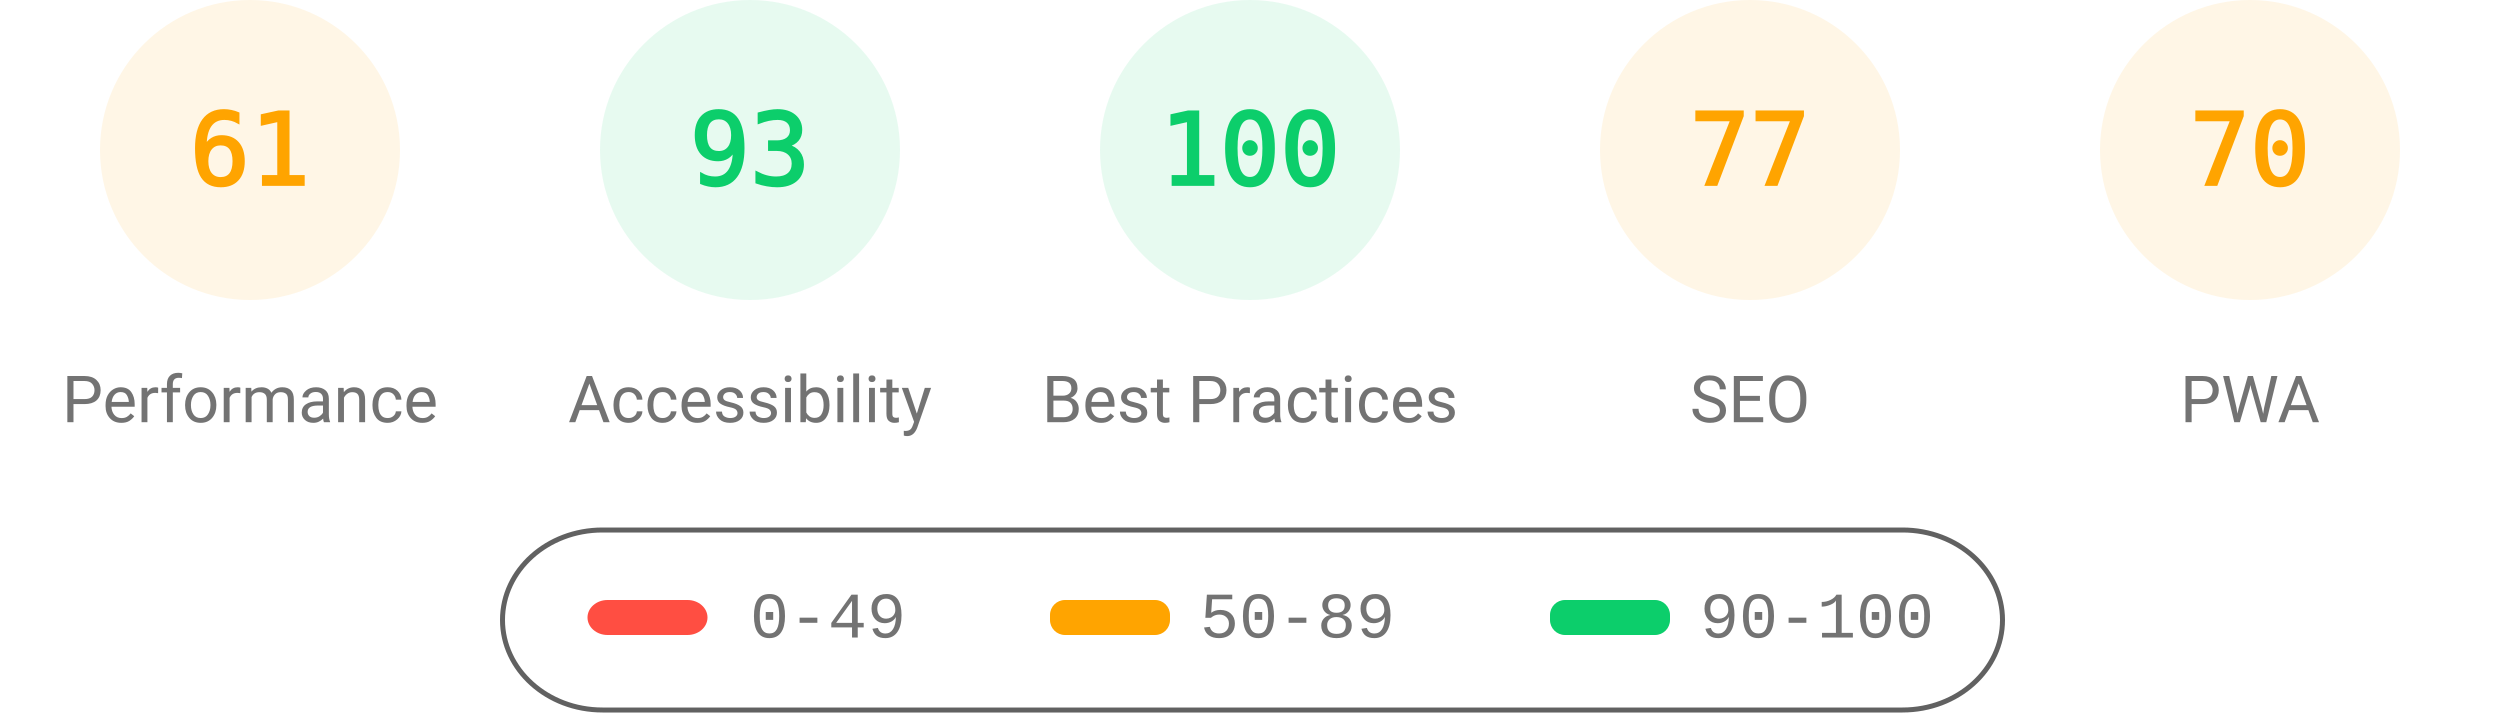
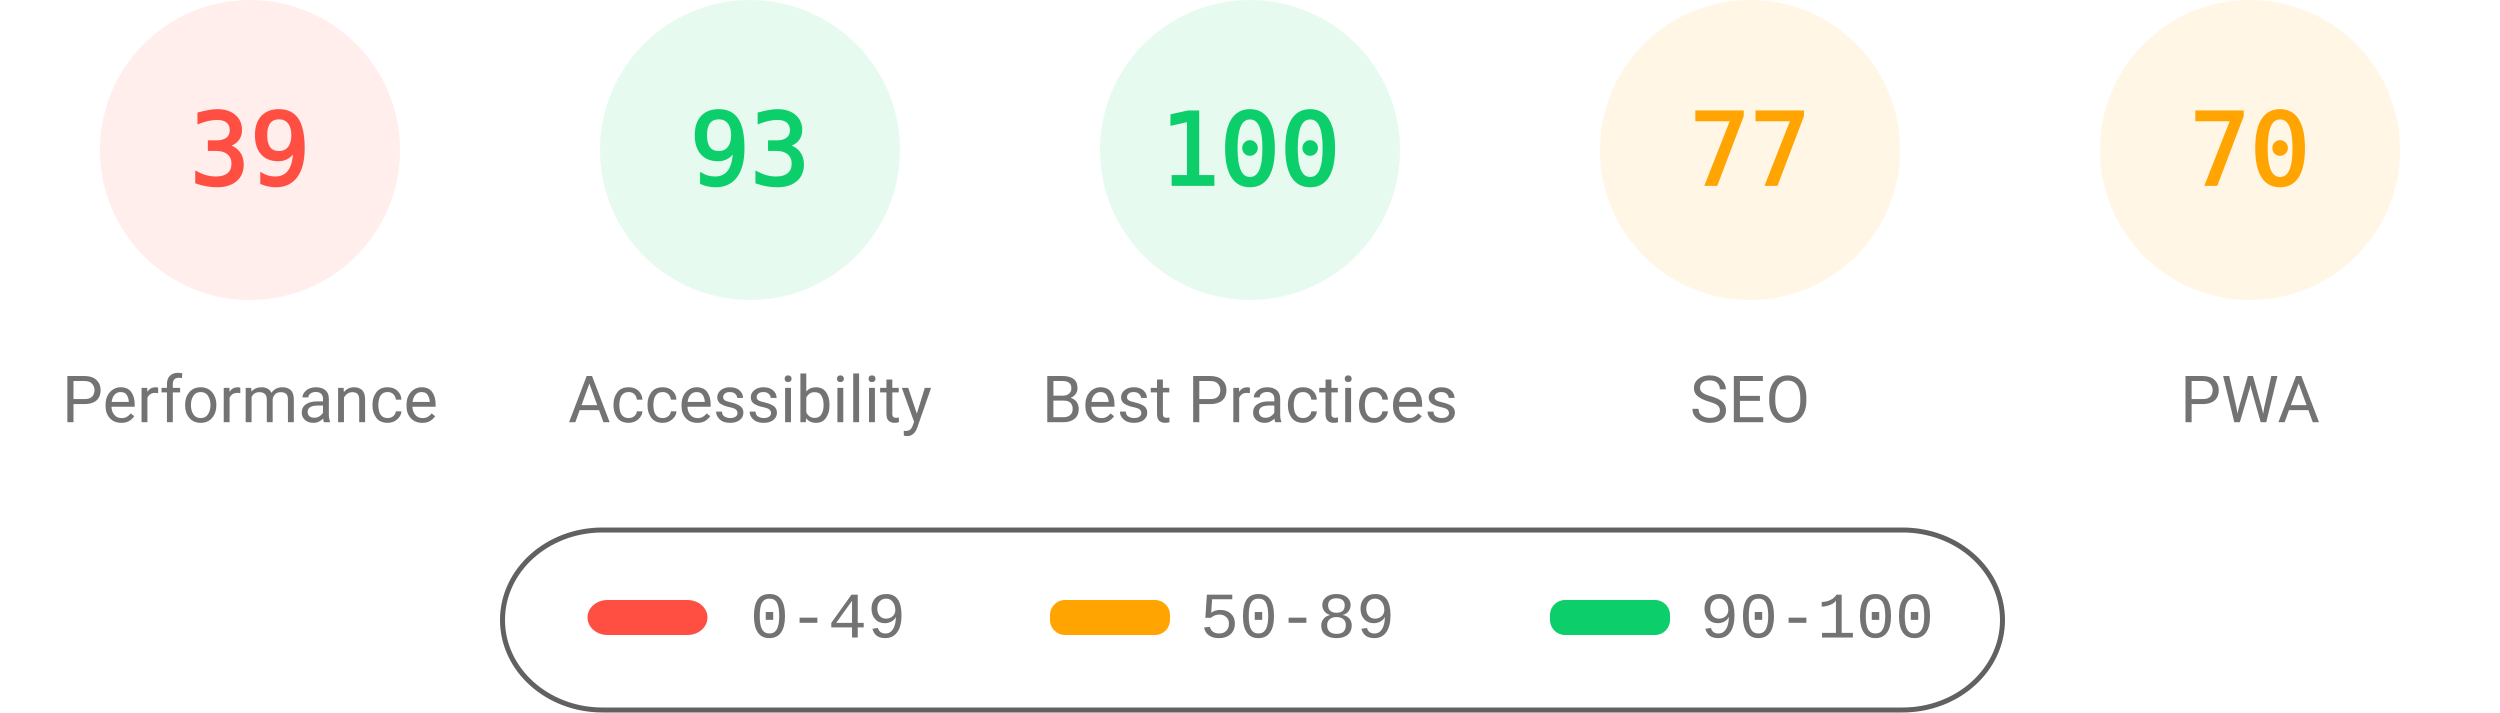
<svg xmlns="http://www.w3.org/2000/svg" fill="none" width="1000" height="285">
  <style>.gauge-base{opacity:.1}.gauge-arc{fill:none;animation-delay:250ms;stroke-linecap:round;transform:rotate(-90deg);transform-origin:100px 60px;animation:load-gauge 1s ease forwards}.guage-text{font-size:40px;font-family:monospace;text-align:center}.guage-red{color:#ff4e42;fill:#ff4e42;stroke:#ff4e42}.guage-orange{color:#ffa400;fill:#ffa400;stroke:#ffa400}.guage-green{color:#0cce6b;fill:#0cce6b;stroke:#0cce6b}.guage-undefined{color:#5c5c5c;fill:#5c5c5c;stroke:#5c5c5c}.guage-title{color:#737373;fill:#737373;stroke:none;font-size:26px;line-height:26px;font-family:Roboto,Halvetica,Arial,sans-serif}@keyframes load-gauge{from{stroke-dasharray:0 352.858}}</style>
-   <svg class="guage-div guage-perf guage-orange" viewBox="0 0 200 200" width="200" height="200">
+   <svg class="guage-div guage-perf guage-red" viewBox="0 0 200 200" width="200" height="200">
    <circle class="gauge-base" r="56" cx="100" cy="60" stroke-width="8" />
-     <circle class="gauge-arc guage-arc-1" r="56" cx="100" cy="60" stroke-width="8" style="stroke-dasharray:214.633,351.858" />
-     <text class="guage-text" x="100" y="60" alignment-baseline="central" dominant-baseline="central" text-anchor="middle">61</text>
+     <circle class="gauge-arc guage-arc-1" r="56" cx="100" cy="60" stroke-width="8" style="stroke-dasharray:137.225,351.858" />
+     <text class="guage-text" x="100" y="60" alignment-baseline="central" dominant-baseline="central" text-anchor="middle">39</text>
    <text class="guage-title" x="100" y="160" alignment-baseline="central" dominant-baseline="central" text-anchor="middle">Performance</text>
  </svg>
  <svg class="guage-div guage-acc guage-green" viewBox="0 0 200 200" width="200" height="200" x="200">
    <circle class="gauge-base" r="56" cx="100" cy="60" stroke-width="8" />
    <circle class="gauge-arc guage-arc-2" r="56" cx="100" cy="60" stroke-width="8" style="stroke-dasharray:327.228,351.858" />
    <text class="guage-text" x="100" y="60" alignment-baseline="central" dominant-baseline="central" text-anchor="middle">93</text>
    <text class="guage-title" x="100" y="160" alignment-baseline="central" dominant-baseline="central" text-anchor="middle">Accessibility</text>
  </svg>
  <svg class="guage-div guage-best guage-green" viewBox="0 0 200 200" width="200" height="200" x="400">
    <circle class="gauge-base" r="56" cx="100" cy="60" stroke-width="8" />
    <circle class="gauge-arc guage-arc-3" r="56" cx="100" cy="60" stroke-width="8" style="stroke-dasharray:351.858,351.858" />
    <text class="guage-text" x="100" y="60" alignment-baseline="central" dominant-baseline="central" text-anchor="middle">100</text>
    <text class="guage-title" x="100" y="160" alignment-baseline="central" dominant-baseline="central" text-anchor="middle">Best Practices</text>
  </svg>
  <svg class="guage-div guage-seo guage-orange" viewBox="0 0 200 200" width="200" height="200" x="600">
    <circle class="gauge-base" r="56" cx="100" cy="60" stroke-width="8" />
    <circle class="gauge-arc guage-arc-4" r="56" cx="100" cy="60" stroke-width="8" style="stroke-dasharray:270.931,351.858" />
    <text class="guage-text" x="100" y="60" alignment-baseline="central" dominant-baseline="central" text-anchor="middle">77</text>
    <text class="guage-title" x="100" y="160" alignment-baseline="central" dominant-baseline="central" text-anchor="middle">SEO</text>
  </svg>
  <svg class="guage-div guage-pwa guage-orange" viewBox="0 0 200 200" width="200" height="200" x="800">
    <circle class="gauge-base" r="56" cx="100" cy="60" stroke-width="8" />
    <circle class="gauge-arc guage-arc-4" r="56" cx="100" cy="60" stroke-width="8" style="stroke-dasharray:246.301,351.858" />
    <text class="guage-text" x="100" y="60" alignment-baseline="central" dominant-baseline="central" text-anchor="middle">70</text>
    <text class="guage-title" x="100" y="160" alignment-baseline="central" dominant-baseline="central" text-anchor="middle">PWA</text>
  </svg>
  <svg width="604" height="76" x="200" y="210">
    <path fill="none" id="canvas_background" d="M-1-1h604v80H-1z" />
    <rect fill-opacity="0" stroke="#616161" stroke-width="2" rx="40" id="svg_2" height="72" width="600" y="2" x="1" fill="#000" />
    <rect stroke="#000" rx="8" id="svg_3" height="14" width="48" y="30" x="35" stroke-opacity="null" stroke-width="0" fill="#ff4e42" />
    <rect stroke="#000" rx="6" id="svg_4" height="14" width="48" y="30" x="220" stroke-opacity="null" stroke-width="0" fill="#ffa400" />
    <rect stroke="#000" rx="6" id="svg_5" height="14" width="48" y="30" x="420" stroke-opacity="null" stroke-width="0" fill="#0cce6b" />
    <text xml:space="preserve" text-anchor="start" font-family="'Courier New', Courier, monospace" font-size="26" id="svg_6" y="45" x="100" stroke-opacity="null" stroke-width="0" stroke="#000" fill="#737373">0-49</text>
    <text xml:space="preserve" text-anchor="start" font-family="'Courier New', Courier, monospace" font-size="26" id="svg_7" y="45" x="280" stroke-opacity="null" stroke-width="0" stroke="#000" fill="#737373">50-89</text>
    <text xml:space="preserve" text-anchor="start" font-family="'Courier New', Courier, monospace" font-size="26" id="svg_8" y="45" x="480" stroke-opacity="null" stroke-width="0" stroke="#000" fill="#737373">90-100</text>
  </svg>
</svg>
